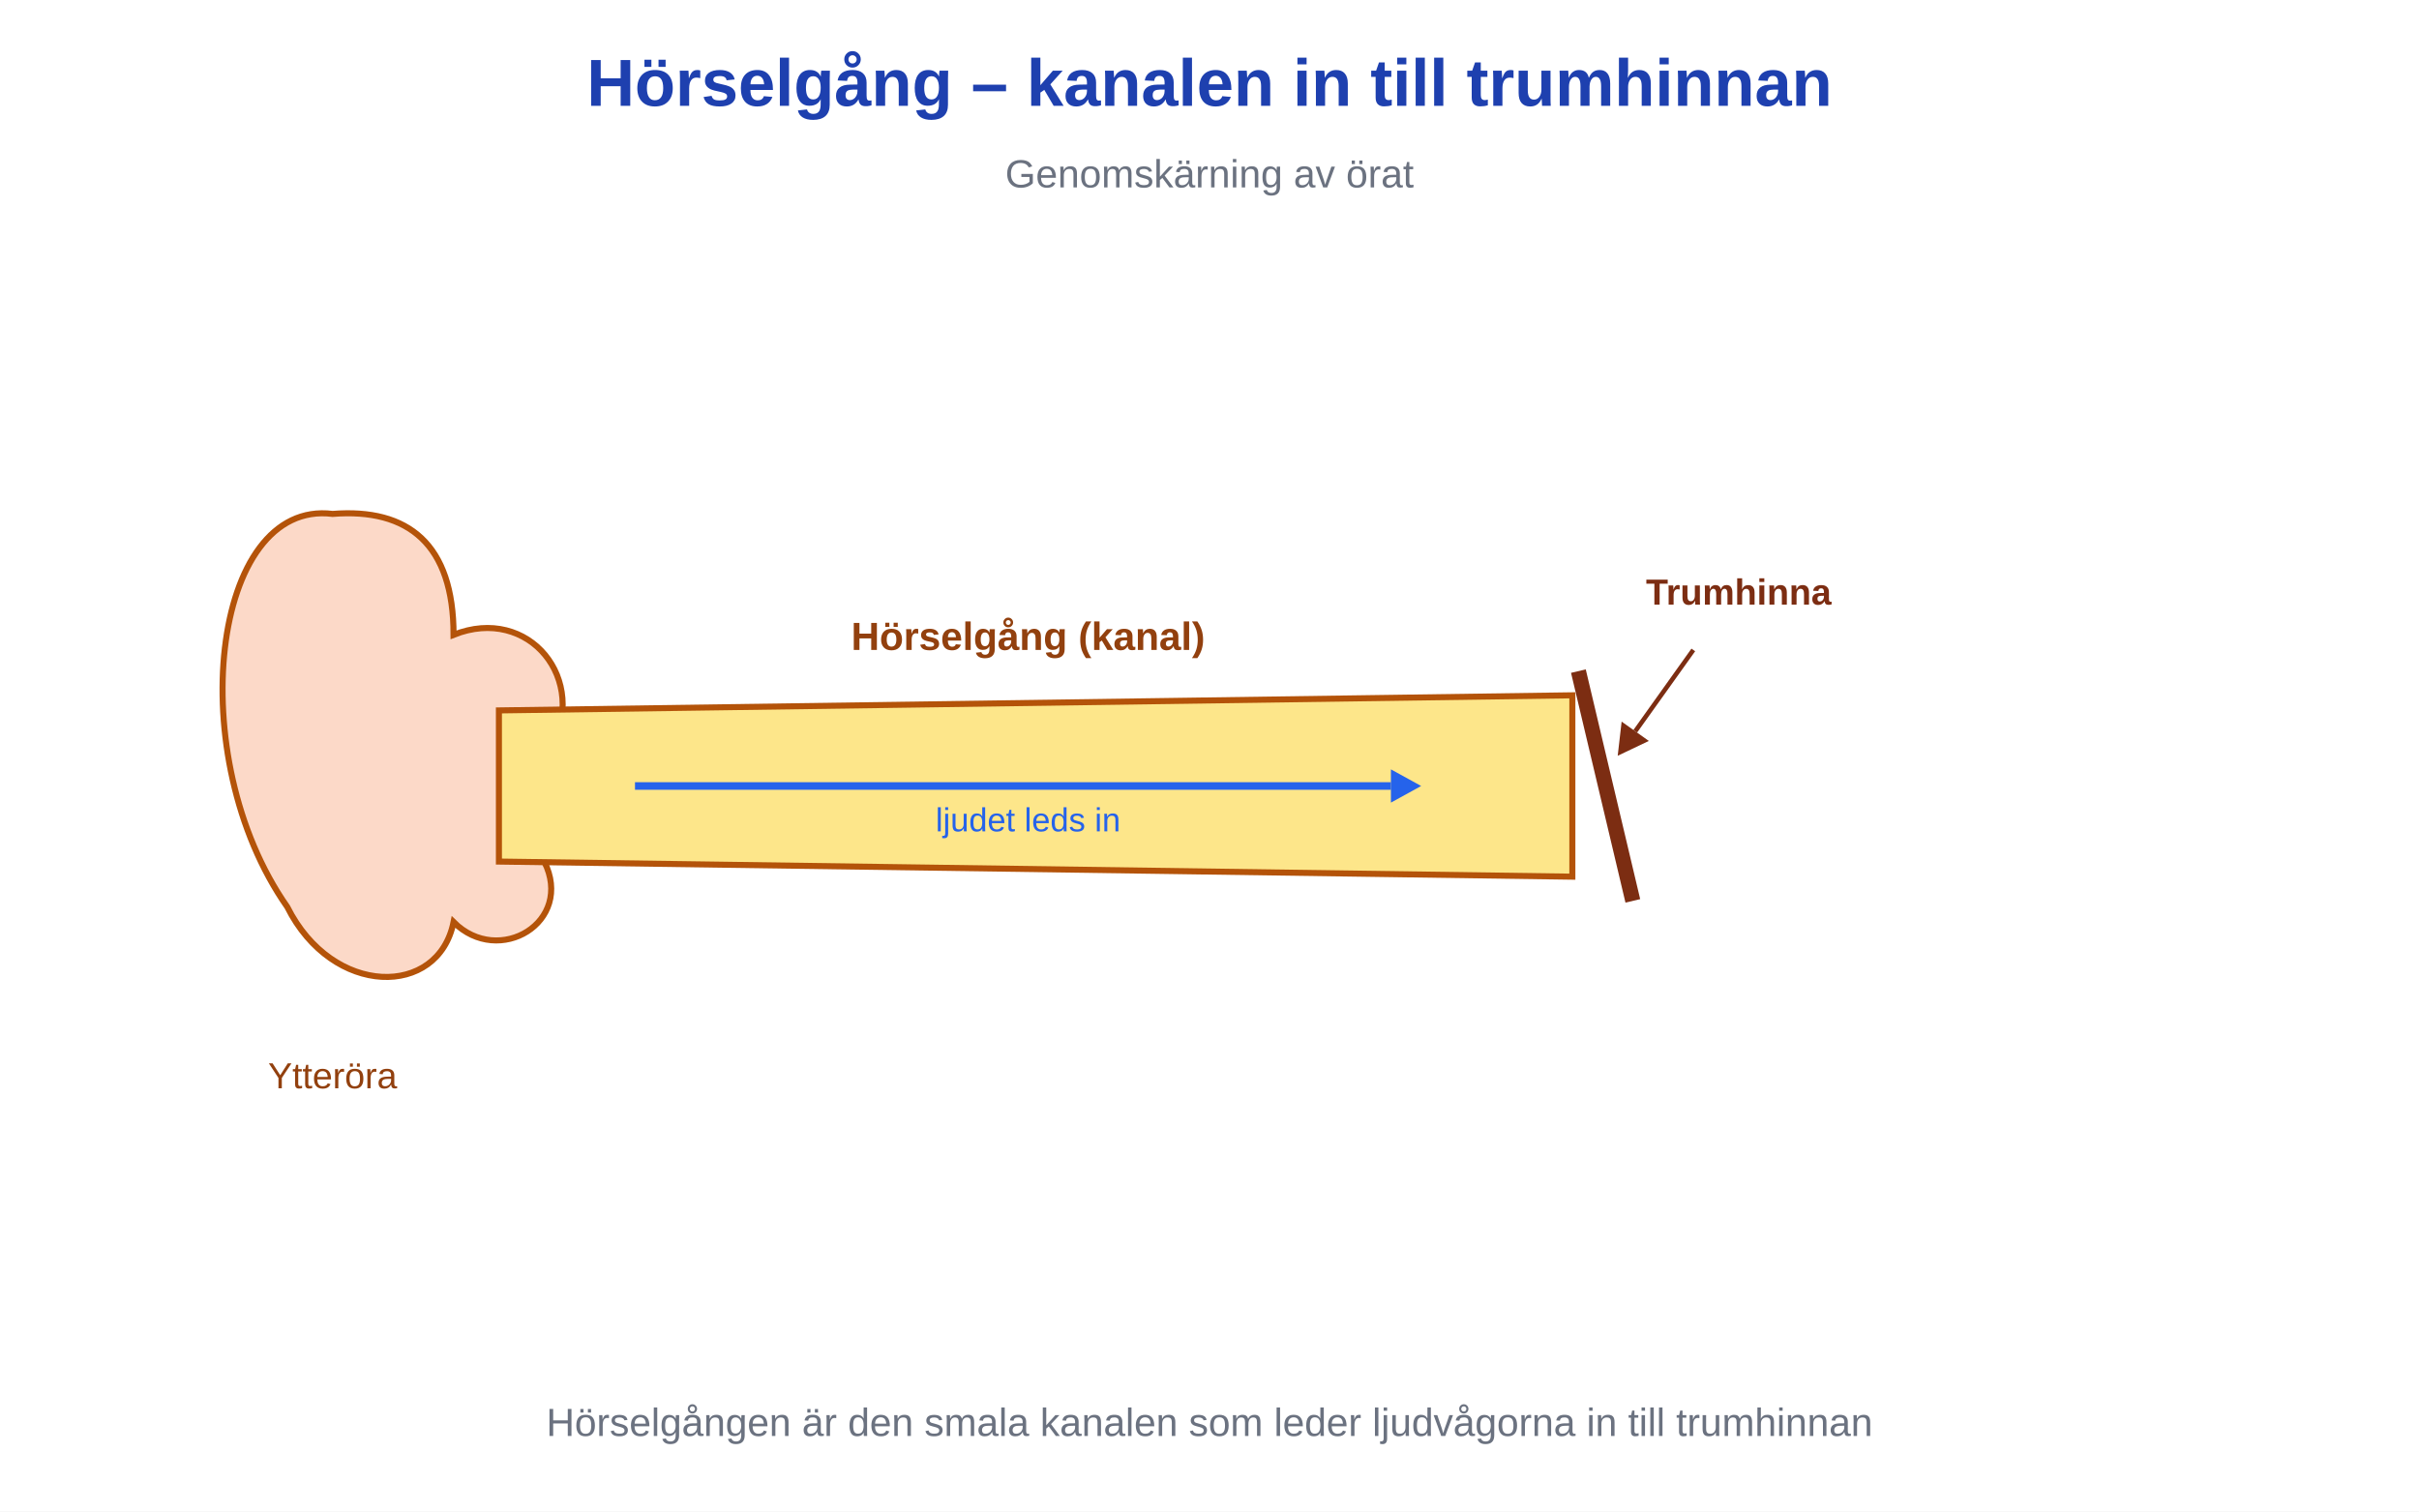
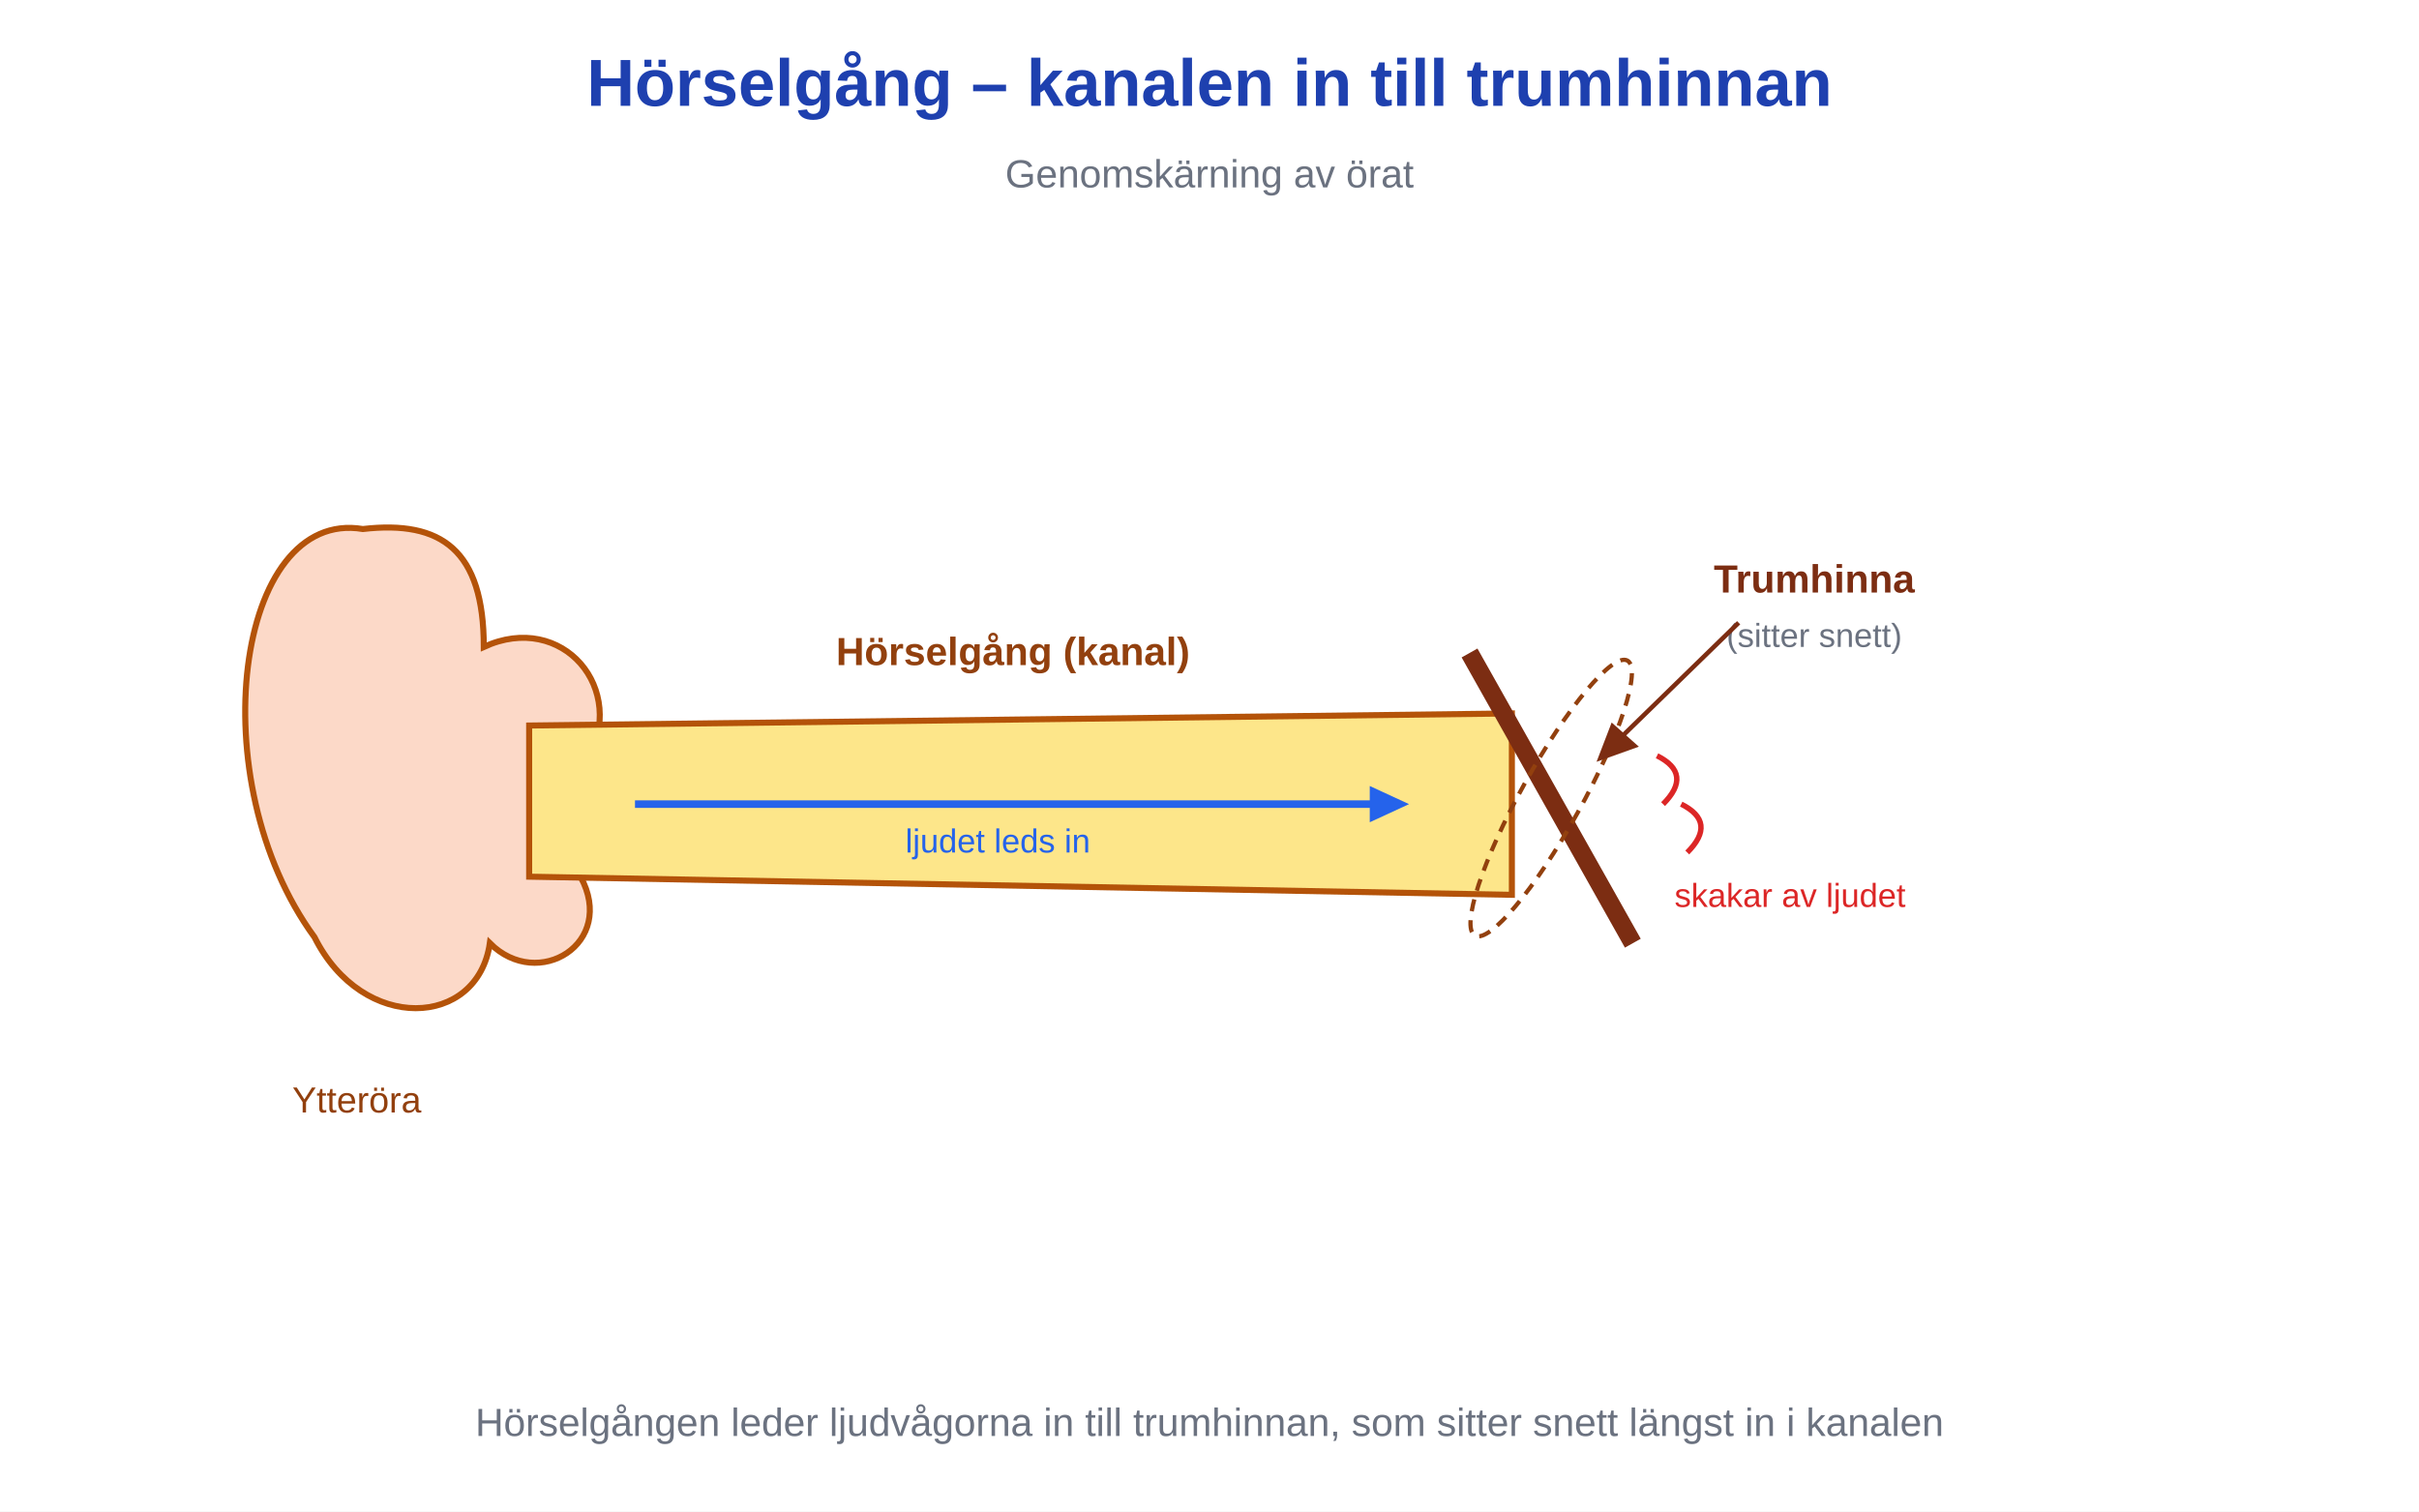
<svg xmlns="http://www.w3.org/2000/svg" viewBox="0 0 800 500" width="800" height="500">
  <rect width="800" height="500" fill="white" />
  <text x="400" y="35" font-family="Arial,sans-serif" font-size="22" fill="#1e40af" text-anchor="middle" font-weight="bold">Hörselgång – kanalen in till trumhinnan</text>
  <text x="400" y="62" font-family="Arial,sans-serif" font-size="13" fill="#6b7280" text-anchor="middle">Genomskärning av örat</text>
-   <path d="M 110 170 C 70 165 60 250 95 300 C 110 330 145 330 150 305 C 165 320 190 305 180 285 C 200 280 200 250 182 248 C 195 225 175 200 150 210 C 150 180 135 168 110 170 Z" fill="#fcd9c8" stroke="#b45309" stroke-width="2" />
-   <text x="110" y="360" font-family="Arial,sans-serif" font-size="12" fill="#92400e" text-anchor="middle">Ytteröra</text>
-   <path d="M 165 235 L 520 230 L 520 290 L 165 285 Z" fill="#fde68a" stroke="#b45309" stroke-width="2" />
-   <text x="340" y="215" font-family="Arial,sans-serif" font-size="13" fill="#92400e" text-anchor="middle" font-weight="bold">Hörselgång (kanal)</text>
-   <line x1="210.0" y1="260.0" x2="460.0" y2="260.0" stroke="#2563eb" stroke-width="2.5" />
-   <polygon points="470.0,260.0 460.0,265.5 460.0,254.5" fill="#2563eb" />
-   <text x="340" y="275" font-family="Arial,sans-serif" font-size="11" fill="#2563eb" text-anchor="middle">ljudet leds in</text>
-   <line x1="522.0" y1="222.0" x2="540.0" y2="298.0" stroke="#7c2d12" stroke-width="5" />
-   <text x="575" y="200" font-family="Arial,sans-serif" font-size="12" fill="#7c2d12" text-anchor="middle" font-weight="bold">Trumhinna</text>
-   <line x1="560.0" y1="215.0" x2="540.8" y2="241.9" stroke="#7c2d12" stroke-width="1.5" />
-   <polygon points="535.0,250.0 536.3,238.7 545.3,245.1" fill="#7c2d12" />
-   <text x="400" y="475" font-family="Arial,sans-serif" font-size="13" fill="#6b7280" text-anchor="middle">Hörselgången är den smala kanalen som leder ljudvågorna in till trumhinnan</text>
+   <path d="M 120 175 C 78 168 66 258 104 310 C 120 342 158 340 162 312          C 178 328 204 312 192 290 C 214 286 214 254 194 252          C 208 228 186 202 160 214 C 160 182 146 172 120 175 Z" fill="#fcd9c8" stroke="#b45309" stroke-width="2" />
+   <text x="118" y="368" font-family="Arial,sans-serif" font-size="12" fill="#92400e" text-anchor="middle">Ytteröra</text>
+   <path d="M 175 240 L 500 236 L 500 296 L 175 290 Z" fill="#fde68a" stroke="#b45309" stroke-width="2" />
+   <text x="335" y="220" font-family="Arial,sans-serif" font-size="13" fill="#92400e" text-anchor="middle" font-weight="bold">Hörselgång (kanal)</text>
+   <line x1="210" y1="266" x2="455" y2="266" stroke="#2563eb" stroke-width="2.5" />
+   <polygon points="466,266 453,272 453,260" fill="#2563eb" />
+   <text x="330" y="282" font-family="Arial,sans-serif" font-size="11" fill="#2563eb" text-anchor="middle">ljudet leds in</text>
+   <line x1="486" y1="216" x2="540" y2="312" stroke="#7c2d12" stroke-width="6" />
+   <ellipse cx="513" cy="264" rx="10" ry="52" fill="none" stroke="#92400e" stroke-width="1.4" stroke-dasharray="4,3" transform="rotate(29 513 264)" />
+   <text x="600" y="196" font-family="Arial,sans-serif" font-size="13" fill="#7c2d12" text-anchor="middle" font-weight="bold">Trumhinna</text>
+   <text x="600" y="214" font-family="Arial,sans-serif" font-size="11" fill="#6b7280" text-anchor="middle">(sitter snett)</text>
+   <line x1="575" y1="206" x2="536" y2="244" stroke="#7c2d12" stroke-width="1.5" />
+   <polygon points="528,252 533,239 542,247" fill="#7c2d12" />
+   <path d="M 548 250 q 12 6 2 16" fill="none" stroke="#dc2626" stroke-width="1.8" />
+   <path d="M 556 266 q 12 6 2 16" fill="none" stroke="#dc2626" stroke-width="1.8" />
+   <text x="592" y="300" font-family="Arial,sans-serif" font-size="11" fill="#dc2626" text-anchor="middle">skakar av ljudet</text>
+   <text x="400" y="475" font-family="Arial,sans-serif" font-size="13" fill="#6b7280" text-anchor="middle">Hörselgången leder ljudvågorna in till trumhinnan, som sitter snett längst in i kanalen</text>
</svg>
